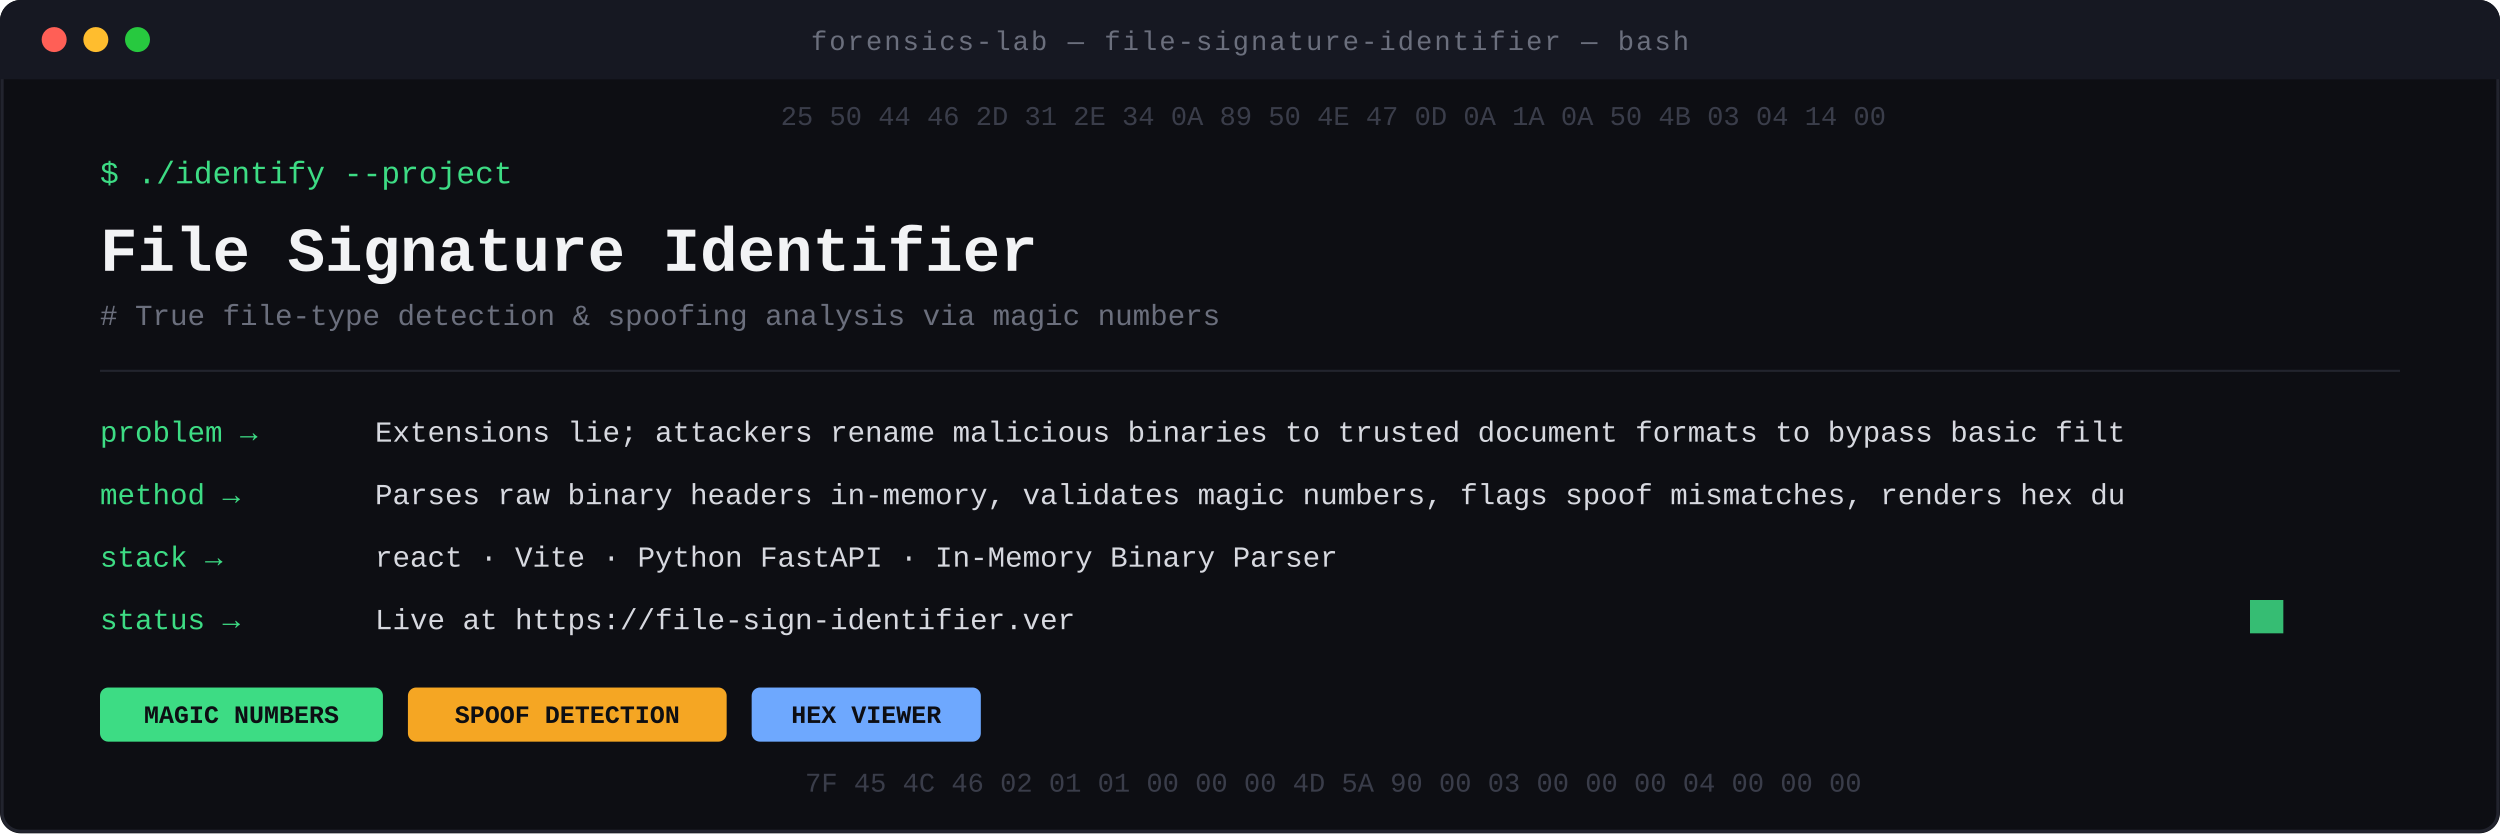
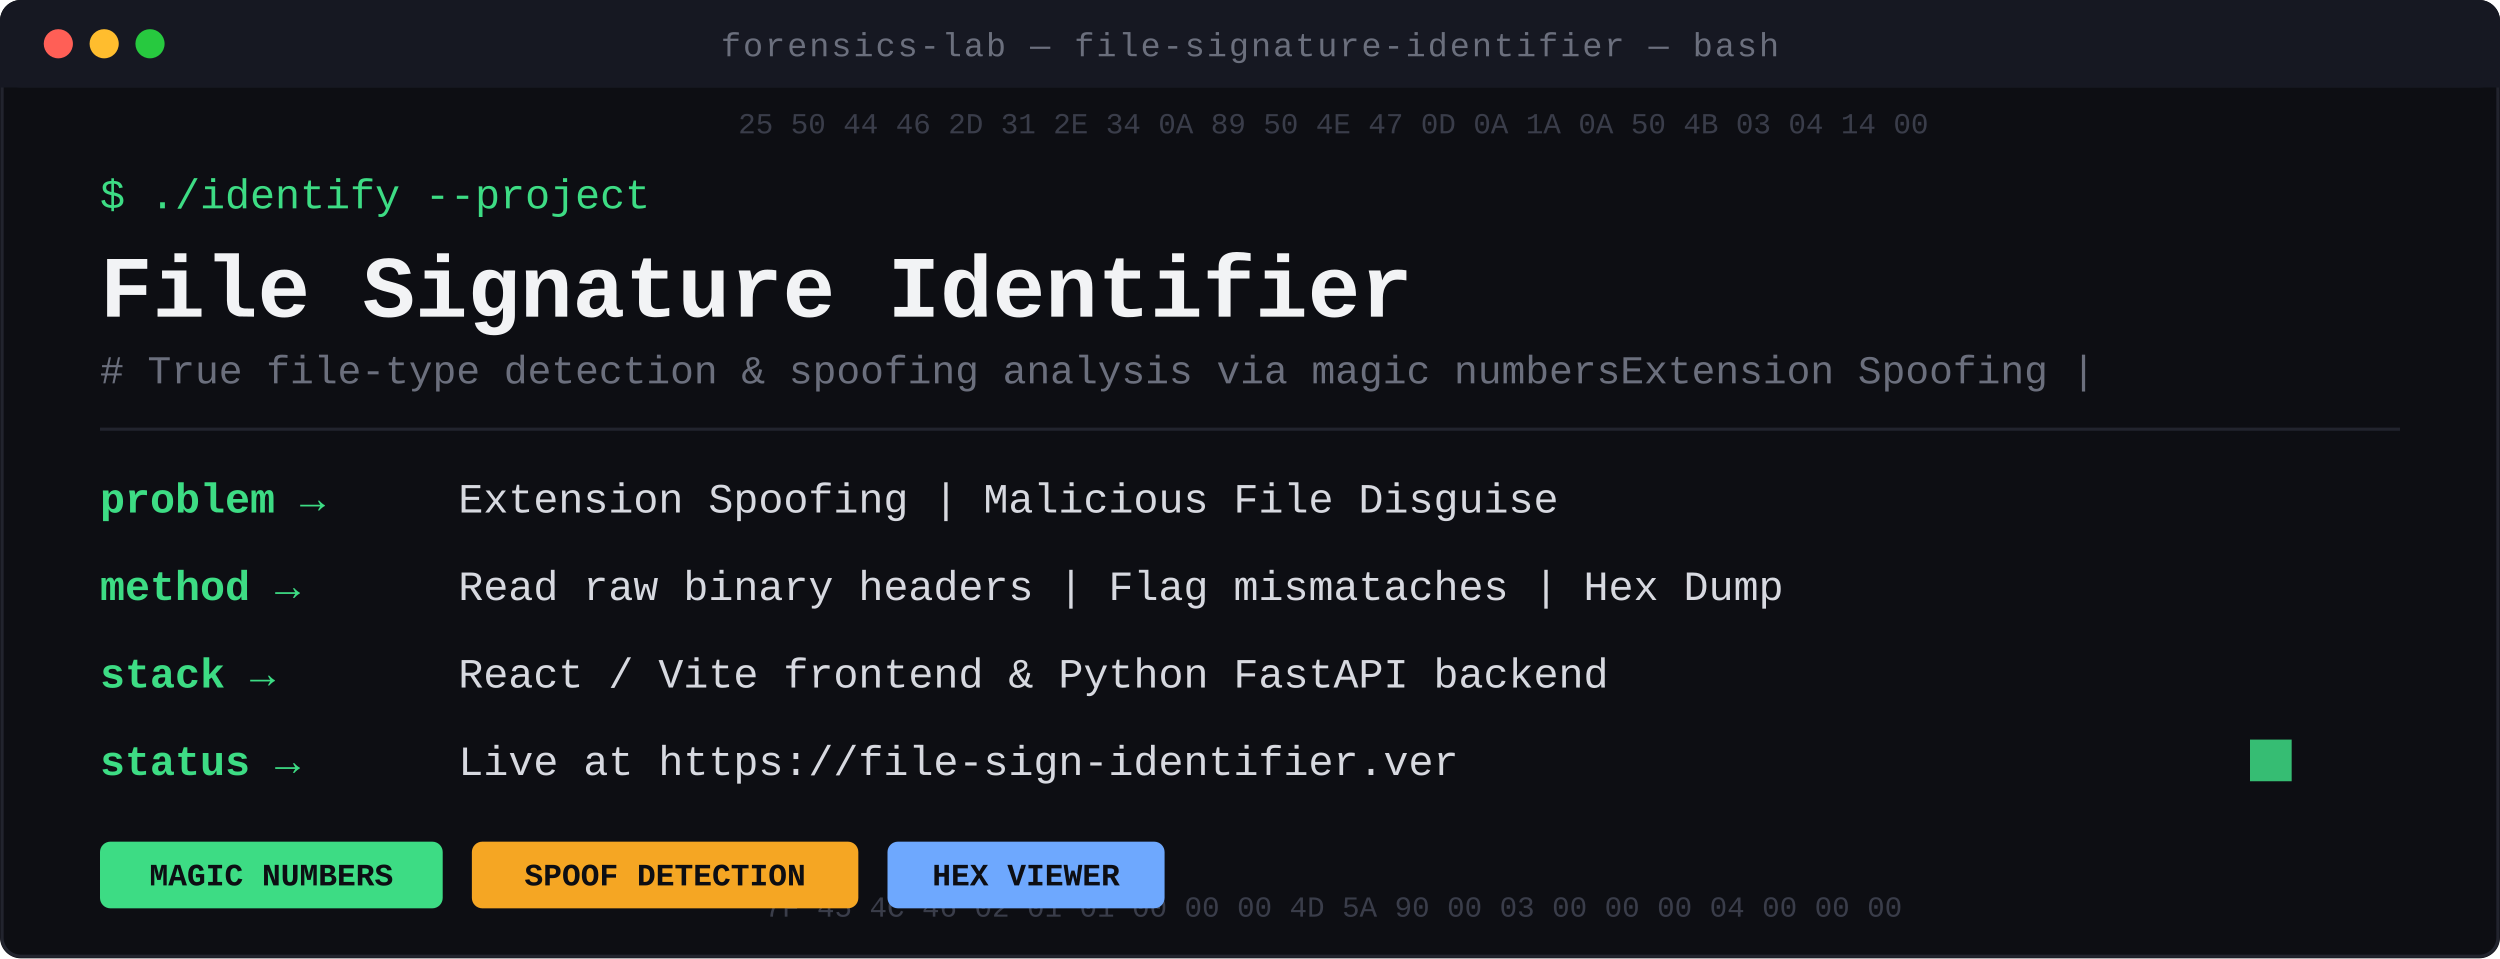
- <svg xmlns="http://www.w3.org/2000/svg" width="1200" height="400" viewBox="0 0 1200 400">
+ <svg xmlns="http://www.w3.org/2000/svg" width="1200" height="460" viewBox="0 0 1200 460">
  <defs>
    <style>
-       .win-title { font-family: 'Consolas', 'Courier New', monospace; font-size: 13px; fill: #6b6f7d; letter-spacing: 1px; }
-       .prompt { font-family: 'Consolas', 'Courier New', monospace; font-size: 15px; fill: #3ddc84; }
-       .heading { font-family: 'Consolas', 'Courier New', monospace; font-weight: 700; font-size: 30px; fill: #f2f3f5; }
-       .comment { font-family: 'Consolas', 'Courier New', monospace; font-size: 14px; fill: #6b6f7d; }
-       .field-key { font-family: 'Consolas', 'Courier New', monospace; font-size: 14px; fill: #3ddc84; }
-       .field-val { font-family: 'Consolas', 'Courier New', monospace; font-size: 14px; fill: #d7d9e0; }
-       .hex { font-family: 'Consolas', 'Courier New', monospace; font-size: 13px; fill: #3a3d4a; }
-       .tag { font-family: 'Consolas', 'Courier New', monospace; font-size: 12px; fill: #0d0e13; font-weight:700;}
+       .win-title { font-family: 'Consolas', 'Courier New', monospace; font-size: 16px; fill: #6b6f7d; letter-spacing: 1px; }
+       .prompt { font-family: 'Consolas', 'Courier New', monospace; font-size: 20px; fill: #3ddc84; }
+       .heading { font-family: 'Consolas', 'Courier New', monospace; font-weight: 700; font-size: 42px; fill: #f2f3f5; }
+       .comment { font-family: 'Consolas', 'Courier New', monospace; font-size: 19px; fill: #6b6f7d; }
+       .field-key { font-family: 'Consolas', 'Courier New', monospace; font-weight: 700; font-size: 20px; fill: #3ddc84; }
+       .field-val { font-family: 'Consolas', 'Courier New', monospace; font-size: 20px; fill: #d7d9e0; }
+       .hex { font-family: 'Consolas', 'Courier New', monospace; font-size: 14px; fill: #3a3d4a; }
+       .tag { font-family: 'Consolas', 'Courier New', monospace; font-size: 15px; fill: #0d0e13; font-weight:700;}
    </style>
  </defs>
-   <rect x="0" y="0" width="1200" height="400" rx="10" fill="#0d0e13" />
-   <rect x="1" y="1" width="1198" height="398" rx="9" fill="none" stroke="#22242e" stroke-width="1.5" />
-   <text x="640" y="60" class="hex" text-anchor="middle">25 50 44 46 2D 31 2E 34 0A 89 50 4E 47 0D 0A 1A 0A 50 4B 03 04 14 00</text>
-   <text x="640" y="380" class="hex" text-anchor="middle">7F 45 4C 46 02 01 01 00 00 00 4D 5A 90 00 03 00 00 00 04 00 00 00</text>
-   <rect x="0" y="0" width="1200" height="38" rx="10" fill="#161822" />
-   <rect x="0" y="28" width="1200" height="10" fill="#161822" />
-   <circle cx="26" cy="19" r="6" fill="#ff5f56" />
-   <circle cx="46" cy="19" r="6" fill="#ffbd2e" />
-   <circle cx="66" cy="19" r="6" fill="#27c93f" />
-   <text x="600" y="24" text-anchor="middle" class="win-title">forensics-lab — file-signature-identifier — bash</text>
-   <text x="48" y="88" class="prompt">$ ./identify --project</text>
-   <text x="48" y="130" class="heading">File Signature Identifier</text>
-   <text x="48" y="156" class="comment"># True file-type detection &amp; spoofing analysis via magic numbers</text>
-   <line x1="48" y1="178" x2="1152" y2="178" stroke="#22242e" stroke-width="1" />
-   <text x="48" y="212" class="field-key">problem   →</text>
-   <text x="180" y="212" class="field-val">Extensions lie; attackers rename malicious binaries to trusted document formats to bypass basic filt</text>
-   <text x="48" y="242" class="field-key">method    →</text>
-   <text x="180" y="242" class="field-val">Parses raw binary headers in-memory, validates magic numbers, flags spoof mismatches, renders hex du</text>
-   <text x="48" y="272" class="field-key">stack     →</text>
-   <text x="180" y="272" class="field-val">react · Vite · Python FastAPI · In-Memory Binary Parser</text>
-   <text x="48" y="302" class="field-key">status    →</text>
-   <text x="180" y="302" class="field-val" fill="#3ddc84">Live at https://file-sign-identifier.ver</text>
-   <rect x="1080" y="288" width="16" height="16" fill="#3ddc84" opacity="0.85">
+   <rect x="0" y="0" width="1200" height="460" rx="10" fill="#0d0e13" />
+   <rect x="1" y="1" width="1198" height="458" rx="9" fill="none" stroke="#22242e" stroke-width="1.5" />
+   <text x="640" y="64" class="hex" text-anchor="middle">25 50 44 46 2D 31 2E 34 0A 89 50 4E 47 0D 0A 1A 0A 50 4B 03 04 14 00</text>
+   <text x="640" y="440" class="hex" text-anchor="middle">7F 45 4C 46 02 01 01 00 00 00 4D 5A 90 00 03 00 00 00 04 00 00 00</text>
+   <rect x="0" y="0" width="1200" height="42" rx="10" fill="#161822" />
+   <rect x="0" y="30" width="1200" height="12" fill="#161822" />
+   <circle cx="28" cy="21" r="7" fill="#ff5f56" />
+   <circle cx="50" cy="21" r="7" fill="#ffbd2e" />
+   <circle cx="72" cy="21" r="7" fill="#27c93f" />
+   <text x="600" y="27" text-anchor="middle" class="win-title">forensics-lab — file-signature-identifier — bash</text>
+   <text x="48" y="100" class="prompt">$ ./identify --project</text>
+   <text x="48" y="152" class="heading">File Signature Identifier</text>
+   <text x="48" y="184" class="comment"># True file-type detection &amp; spoofing analysis via magic numbersExtension Spoofing | </text>
+   <line x1="48" y1="206" x2="1152" y2="206" stroke="#22242e" stroke-width="1.5" />
+   <text x="48" y="246" class="field-key">problem   →</text>
+   <text x="220" y="246" class="field-val">Extension Spoofing | Malicious File Disguise</text>
+   <text x="48" y="288" class="field-key">method    →</text>
+   <text x="220" y="288" class="field-val">Read raw binary headers | Flag mismataches | Hex Dump</text>
+   <text x="48" y="330" class="field-key">stack     →</text>
+   <text x="220" y="330" class="field-val">React / Vite frontend &amp; Python FastAPI backend</text>
+   <text x="48" y="372" class="field-key">status    →</text>
+   <text x="220" y="372" class="field-val" fill="#3ddc84">Live at https://file-sign-identifier.ver</text>
+   <rect x="1080" y="355" width="20" height="20" fill="#3ddc84" opacity="0.85">
    <animate attributeName="opacity" values="0.85;0;0.85" dur="1.1s" repeatCount="indefinite" />
  </rect>
-   <g transform="translate(0, 330)">
-     <rect x="48" y="0" width="135.8" height="26" rx="4" fill="#3ddc84" />
-     <text x="115.9" y="17" text-anchor="middle" class="tag">MAGIC NUMBERS</text>
-     <rect x="195.8" y="0" width="153" height="26" rx="4" fill="#f5a623" />
-     <text x="272.3" y="17" text-anchor="middle" class="tag">SPOOF DETECTION</text>
-     <rect x="360.8" y="0" width="110" height="26" rx="4" fill="#6ea8fe" />
-     <text x="415.8" y="17" text-anchor="middle" class="tag">HEX VIEWER</text>
+   <g transform="translate(0, 404)">
+     <rect x="48" y="0" width="164.5" height="32" rx="5" fill="#3ddc84" />
+     <text x="130.25" y="21" text-anchor="middle" class="tag">MAGIC NUMBERS</text>
+     <rect x="226.5" y="0" width="185.5" height="32" rx="5" fill="#f5a623" />
+     <text x="319.25" y="21" text-anchor="middle" class="tag">SPOOF DETECTION</text>
+     <rect x="426" y="0" width="133" height="32" rx="5" fill="#6ea8fe" />
+     <text x="492.5" y="21" text-anchor="middle" class="tag">HEX VIEWER</text>
  </g>
</svg>
